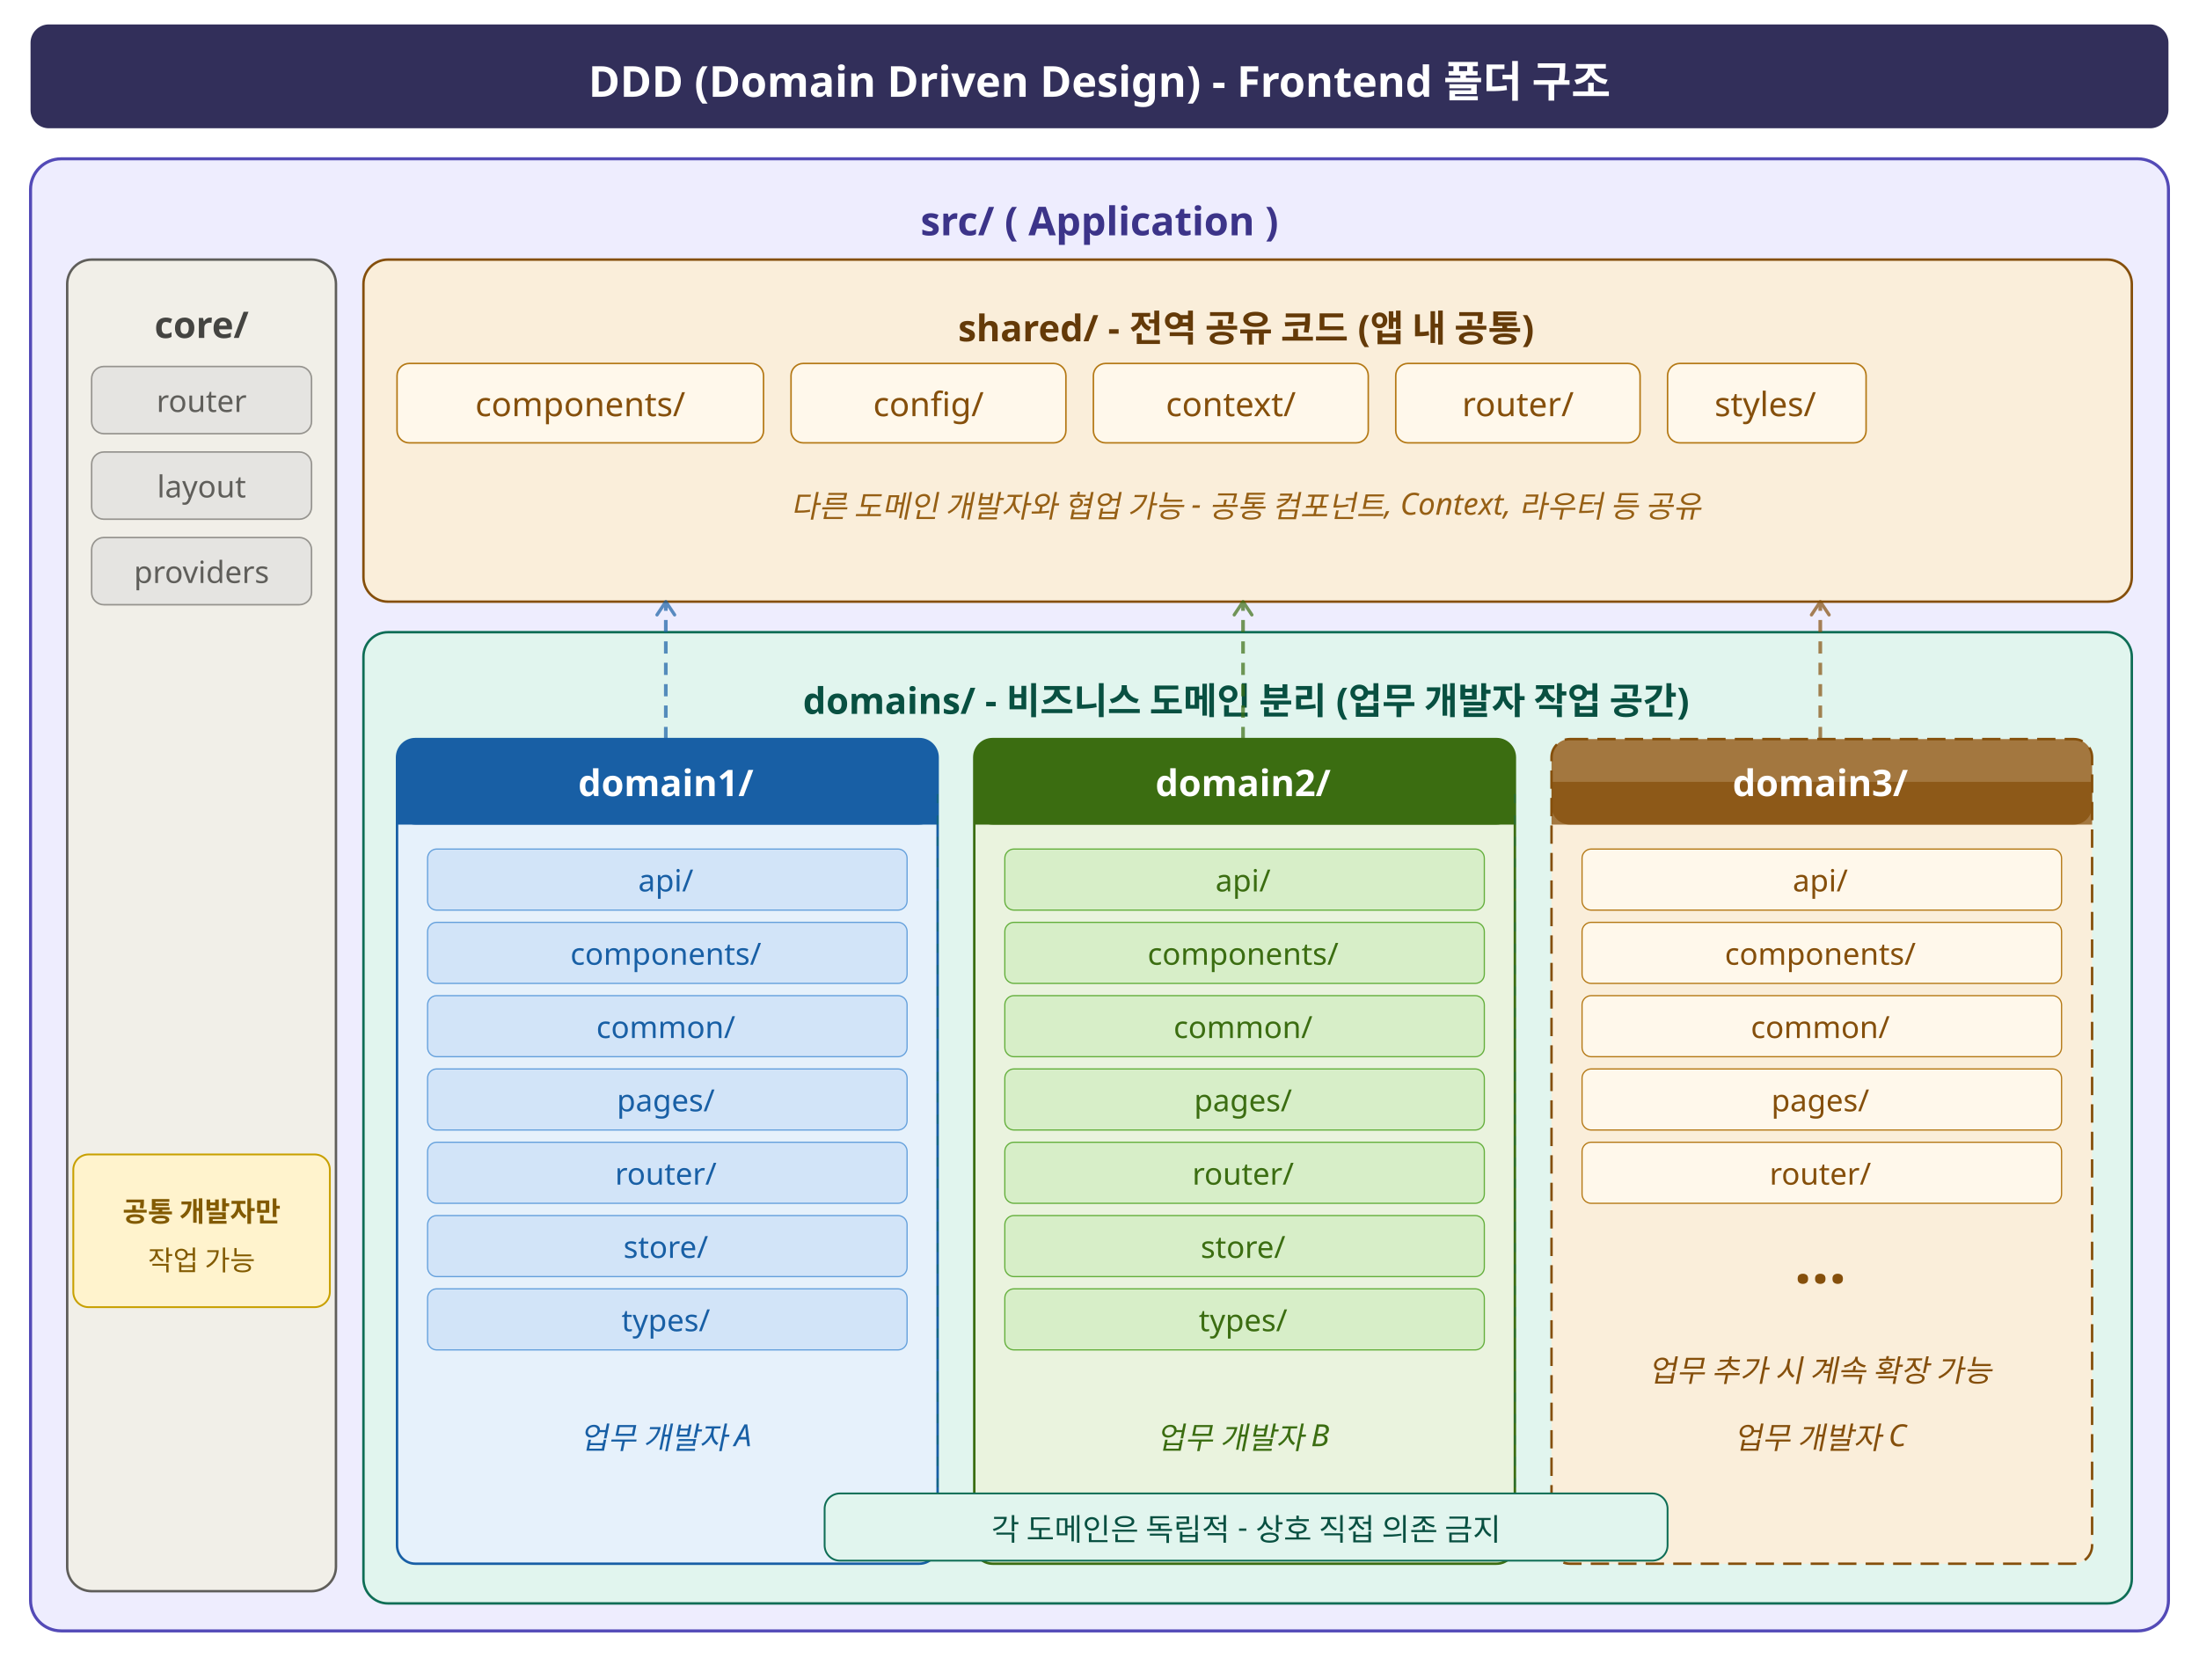
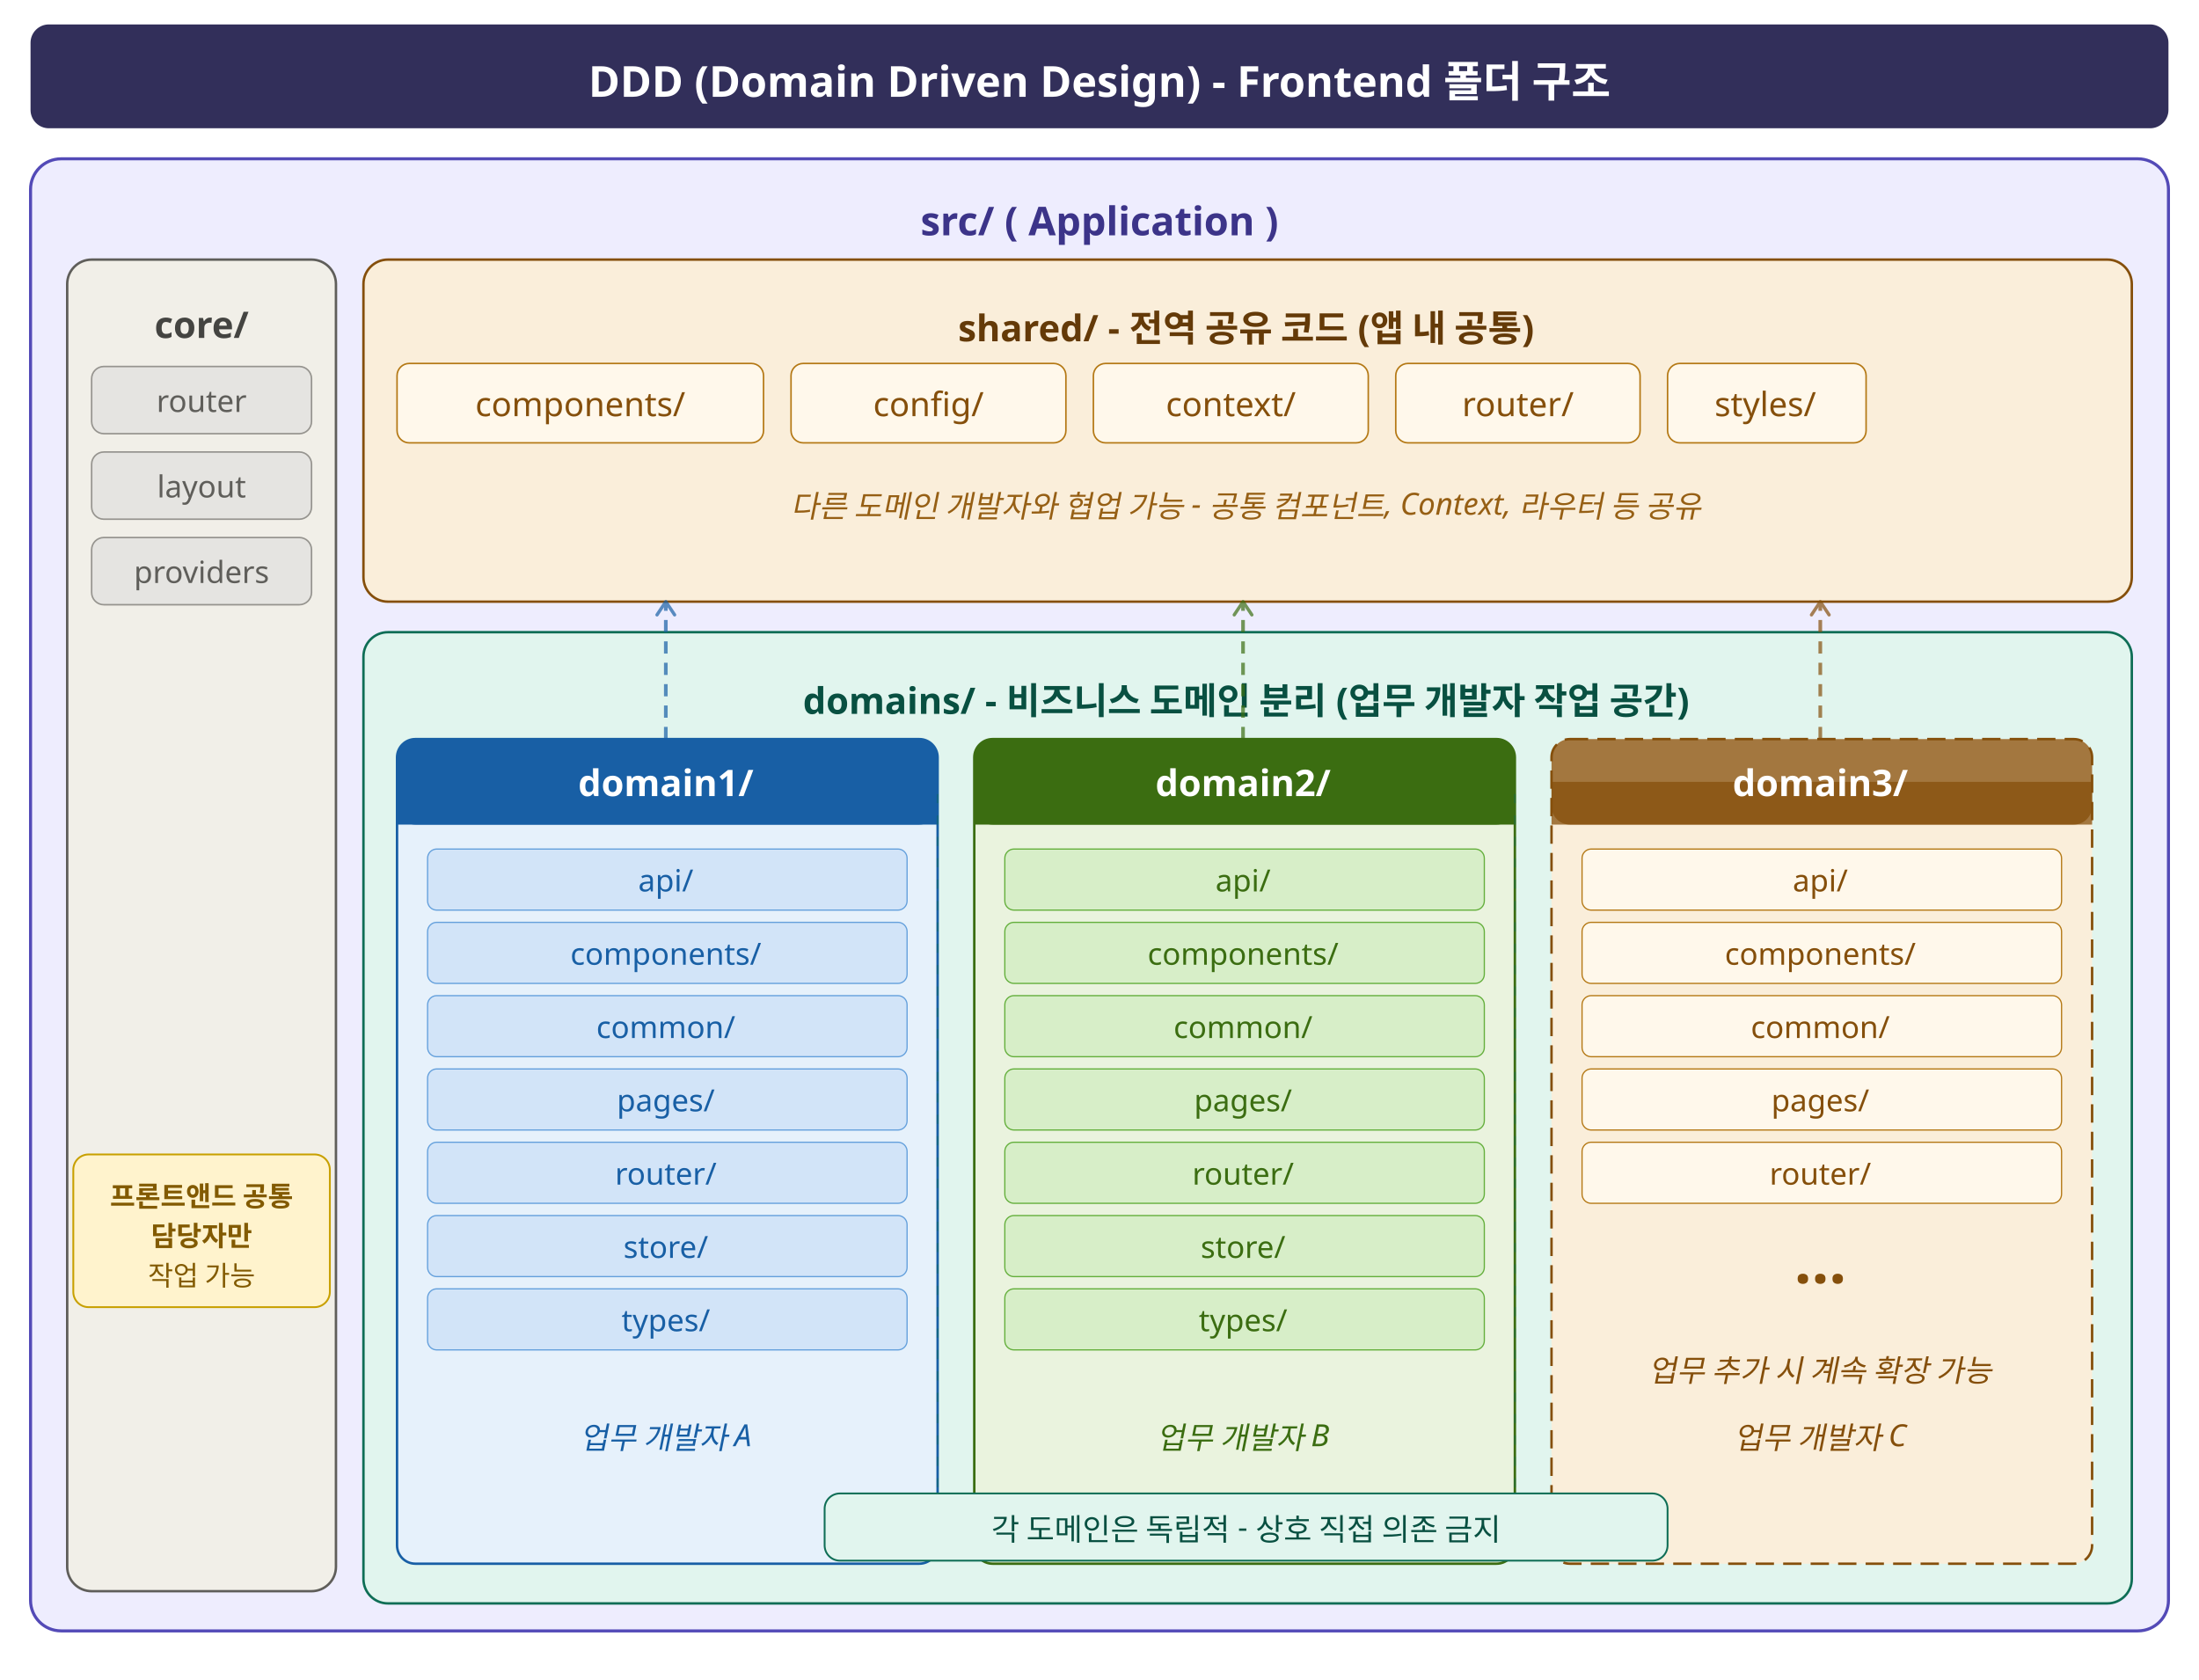
<svg xmlns="http://www.w3.org/2000/svg" width="100%" viewBox="0 0 720 550">
  <defs>
    <marker id="ddd-arrow" viewBox="0 0 10 10" refX="8" refY="5" markerWidth="6" markerHeight="6" orient="auto-start-reverse">
      <path d="M2 1L8 5L2 9" fill="none" stroke="context-stroke" stroke-width="1.5" stroke-linecap="round" stroke-linejoin="round" />
    </marker>
  </defs>
  <rect x="10" y="8" width="700" height="34" rx="6" style="fill:rgb(50,47,90);stroke:none;" />
  <text x="360" y="25" text-anchor="middle" dominant-baseline="central" style="fill:rgb(255,255,255);stroke:none;font-family:&quot;Segoe UI&quot;,-apple-system,BlinkMacSystemFont,sans-serif;font-size:14px;font-weight:600;text-anchor:middle;dominant-baseline:central;">DDD (Domain Driven Design) - Frontend 폴더 구조</text>
  <rect x="10" y="52" width="700" height="482" rx="10" style="fill:rgb(238,237,254);stroke:rgb(83,74,183);stroke-width:1px;" />
  <text x="360" y="72" text-anchor="middle" dominant-baseline="central" style="fill:rgb(60,52,137);stroke:none;font-family:&quot;Segoe UI&quot;,-apple-system,BlinkMacSystemFont,sans-serif;font-size:13px;font-weight:600;text-anchor:middle;dominant-baseline:central;">src/ ( Application )</text>
  <rect x="22" y="85" width="88" height="436" rx="8" style="fill:rgb(241,239,232);stroke:rgb(95,94,90);stroke-width:0.8px;" />
  <text x="66" y="106" text-anchor="middle" dominant-baseline="central" style="fill:rgb(68,68,65);stroke:none;font-family:&quot;Segoe UI&quot;,-apple-system,BlinkMacSystemFont,sans-serif;font-size:12px;font-weight:600;text-anchor:middle;dominant-baseline:central;">core/</text>
  <rect x="30" y="120" width="72" height="22" rx="4" style="fill:rgb(229,228,225);stroke:rgb(150,148,143);stroke-width:0.5px;" />
  <text x="66" y="131" text-anchor="middle" dominant-baseline="central" style="fill:rgb(95,94,90);stroke:none;font-family:&quot;Segoe UI&quot;,-apple-system,BlinkMacSystemFont,sans-serif;font-size:10px;font-weight:400;text-anchor:middle;dominant-baseline:central;">router</text>
  <rect x="30" y="148" width="72" height="22" rx="4" style="fill:rgb(229,228,225);stroke:rgb(150,148,143);stroke-width:0.5px;" />
  <text x="66" y="159" text-anchor="middle" dominant-baseline="central" style="fill:rgb(95,94,90);stroke:none;font-family:&quot;Segoe UI&quot;,-apple-system,BlinkMacSystemFont,sans-serif;font-size:10px;font-weight:400;text-anchor:middle;dominant-baseline:central;">layout</text>
  <rect x="30" y="176" width="72" height="22" rx="4" style="fill:rgb(229,228,225);stroke:rgb(150,148,143);stroke-width:0.5px;" />
  <text x="66" y="187" text-anchor="middle" dominant-baseline="central" style="fill:rgb(95,94,90);stroke:none;font-family:&quot;Segoe UI&quot;,-apple-system,BlinkMacSystemFont,sans-serif;font-size:10px;font-weight:400;text-anchor:middle;dominant-baseline:central;">providers</text>
  <rect x="24" y="378" width="84" height="50" rx="5" style="fill:rgb(255,243,205);stroke:rgb(200,160,0);stroke-width:0.6px;" />
-   <text x="66" y="396" text-anchor="middle" dominant-baseline="central" style="fill:rgb(130,90,0);stroke:none;font-family:&quot;Segoe UI&quot;,-apple-system,BlinkMacSystemFont,sans-serif;font-size:9px;font-weight:600;text-anchor:middle;dominant-baseline:central;">공통 개발자만</text>
-   <text x="66" y="412" text-anchor="middle" dominant-baseline="central" style="fill:rgb(130,90,0);stroke:none;font-family:&quot;Segoe UI&quot;,-apple-system,BlinkMacSystemFont,sans-serif;font-size:9px;font-weight:400;text-anchor:middle;dominant-baseline:central;">작업 가능</text>
+   <text x="66" y="391" text-anchor="middle" dominant-baseline="central" style="fill:rgb(130,90,0);stroke:none;font-family:&quot;Segoe UI&quot;,-apple-system,BlinkMacSystemFont,sans-serif;font-size:9px;font-weight:600;text-anchor:middle;dominant-baseline:central;">프론트앤드 공통</text>
+   <text x="66" y="404" text-anchor="middle" dominant-baseline="central" style="fill:rgb(130,90,0);stroke:none;font-family:&quot;Segoe UI&quot;,-apple-system,BlinkMacSystemFont,sans-serif;font-size:9px;font-weight:600;text-anchor:middle;dominant-baseline:central;">담당자만</text>
+   <text x="66" y="417" text-anchor="middle" dominant-baseline="central" style="fill:rgb(130,90,0);stroke:none;font-family:&quot;Segoe UI&quot;,-apple-system,BlinkMacSystemFont,sans-serif;font-size:9px;font-weight:400;text-anchor:middle;dominant-baseline:central;">작업 가능</text>
  <rect x="119" y="85" width="579" height="112" rx="8" style="fill:rgb(250,238,218);stroke:rgb(133,79,11);stroke-width:0.8px;" />
  <text x="408" y="106" text-anchor="middle" dominant-baseline="central" style="fill:rgb(100,58,8);stroke:none;font-family:&quot;Segoe UI&quot;,-apple-system,BlinkMacSystemFont,sans-serif;font-size:12px;font-weight:600;text-anchor:middle;dominant-baseline:central;">shared/ - 전역 공유 코드 (앱 내 공통)</text>
  <rect x="130" y="119" width="120" height="26" rx="4" style="fill:rgb(255,248,235);stroke:rgb(180,120,20);stroke-width:0.5px;" />
  <text x="190" y="132" text-anchor="middle" dominant-baseline="central" style="fill:rgb(133,79,11);stroke:none;font-family:&quot;Segoe UI&quot;,-apple-system,BlinkMacSystemFont,sans-serif;font-size:11px;font-weight:400;text-anchor:middle;dominant-baseline:central;">components/</text>
  <rect x="259" y="119" width="90" height="26" rx="4" style="fill:rgb(255,248,235);stroke:rgb(180,120,20);stroke-width:0.5px;" />
  <text x="304" y="132" text-anchor="middle" dominant-baseline="central" style="fill:rgb(133,79,11);stroke:none;font-family:&quot;Segoe UI&quot;,-apple-system,BlinkMacSystemFont,sans-serif;font-size:11px;font-weight:400;text-anchor:middle;dominant-baseline:central;">config/</text>
  <rect x="358" y="119" width="90" height="26" rx="4" style="fill:rgb(255,248,235);stroke:rgb(180,120,20);stroke-width:0.5px;" />
  <text x="403" y="132" text-anchor="middle" dominant-baseline="central" style="fill:rgb(133,79,11);stroke:none;font-family:&quot;Segoe UI&quot;,-apple-system,BlinkMacSystemFont,sans-serif;font-size:11px;font-weight:400;text-anchor:middle;dominant-baseline:central;">context/</text>
  <rect x="457" y="119" width="80" height="26" rx="4" style="fill:rgb(255,248,235);stroke:rgb(180,120,20);stroke-width:0.5px;" />
  <text x="497" y="132" text-anchor="middle" dominant-baseline="central" style="fill:rgb(133,79,11);stroke:none;font-family:&quot;Segoe UI&quot;,-apple-system,BlinkMacSystemFont,sans-serif;font-size:11px;font-weight:400;text-anchor:middle;dominant-baseline:central;">router/</text>
  <rect x="546" y="119" width="65" height="26" rx="4" style="fill:rgb(255,248,235);stroke:rgb(180,120,20);stroke-width:0.5px;" />
  <text x="578" y="132" text-anchor="middle" dominant-baseline="central" style="fill:rgb(133,79,11);stroke:none;font-family:&quot;Segoe UI&quot;,-apple-system,BlinkMacSystemFont,sans-serif;font-size:11px;font-weight:400;text-anchor:middle;dominant-baseline:central;">styles/</text>
  <text x="408" y="165" text-anchor="middle" dominant-baseline="central" style="fill:rgb(150,95,20);stroke:none;font-family:&quot;Segoe UI&quot;,-apple-system,BlinkMacSystemFont,sans-serif;font-size:10px;font-weight:400;font-style:italic;text-anchor:middle;dominant-baseline:central;">다른 도메인 개발자와 협업 가능 - 공통 컴포넌트, Context, 라우터 등 공유</text>
  <rect x="119" y="207" width="579" height="318" rx="8" style="fill:rgb(225,245,238);stroke:rgb(15,110,86);stroke-width:0.8px;" />
  <text x="408" y="228" text-anchor="middle" dominant-baseline="central" style="fill:rgb(8,80,65);stroke:none;font-family:&quot;Segoe UI&quot;,-apple-system,BlinkMacSystemFont,sans-serif;font-size:12px;font-weight:600;text-anchor:middle;dominant-baseline:central;">domains/ - 비즈니스 도메인 분리 (업무 개발자 작업 공간)</text>
  <rect x="130" y="242" width="177" height="270" rx="6" style="fill:rgb(230,241,251);stroke:rgb(24,95,165);stroke-width:0.8px;" />
  <rect x="130" y="242" width="177" height="28" rx="6" style="fill:rgb(24,95,165);stroke:none;" />
  <rect x="130" y="256" width="177" height="14" style="fill:rgb(24,95,165);stroke:none;" />
  <text x="218" y="256" text-anchor="middle" dominant-baseline="central" style="fill:rgb(255,255,255);stroke:none;font-family:&quot;Segoe UI&quot;,-apple-system,BlinkMacSystemFont,sans-serif;font-size:12px;font-weight:600;text-anchor:middle;dominant-baseline:central;">domain1/</text>
  <rect x="140" y="278" width="157" height="20" rx="3" style="fill:rgb(210,228,248);stroke:rgb(100,160,220);stroke-width:0.4px;" />
  <text x="218" y="288" text-anchor="middle" dominant-baseline="central" style="fill:rgb(24,95,165);stroke:none;font-family:&quot;Segoe UI&quot;,-apple-system,BlinkMacSystemFont,sans-serif;font-size:10px;font-weight:400;text-anchor:middle;dominant-baseline:central;">api/</text>
  <rect x="140" y="302" width="157" height="20" rx="3" style="fill:rgb(210,228,248);stroke:rgb(100,160,220);stroke-width:0.4px;" />
  <text x="218" y="312" text-anchor="middle" dominant-baseline="central" style="fill:rgb(24,95,165);stroke:none;font-family:&quot;Segoe UI&quot;,-apple-system,BlinkMacSystemFont,sans-serif;font-size:10px;font-weight:400;text-anchor:middle;dominant-baseline:central;">components/</text>
  <rect x="140" y="326" width="157" height="20" rx="3" style="fill:rgb(210,228,248);stroke:rgb(100,160,220);stroke-width:0.4px;" />
  <text x="218" y="336" text-anchor="middle" dominant-baseline="central" style="fill:rgb(24,95,165);stroke:none;font-family:&quot;Segoe UI&quot;,-apple-system,BlinkMacSystemFont,sans-serif;font-size:10px;font-weight:400;text-anchor:middle;dominant-baseline:central;">common/</text>
  <rect x="140" y="350" width="157" height="20" rx="3" style="fill:rgb(210,228,248);stroke:rgb(100,160,220);stroke-width:0.4px;" />
  <text x="218" y="360" text-anchor="middle" dominant-baseline="central" style="fill:rgb(24,95,165);stroke:none;font-family:&quot;Segoe UI&quot;,-apple-system,BlinkMacSystemFont,sans-serif;font-size:10px;font-weight:400;text-anchor:middle;dominant-baseline:central;">pages/</text>
  <rect x="140" y="374" width="157" height="20" rx="3" style="fill:rgb(210,228,248);stroke:rgb(100,160,220);stroke-width:0.4px;" />
  <text x="218" y="384" text-anchor="middle" dominant-baseline="central" style="fill:rgb(24,95,165);stroke:none;font-family:&quot;Segoe UI&quot;,-apple-system,BlinkMacSystemFont,sans-serif;font-size:10px;font-weight:400;text-anchor:middle;dominant-baseline:central;">router/</text>
  <rect x="140" y="398" width="157" height="20" rx="3" style="fill:rgb(210,228,248);stroke:rgb(100,160,220);stroke-width:0.4px;" />
  <text x="218" y="408" text-anchor="middle" dominant-baseline="central" style="fill:rgb(24,95,165);stroke:none;font-family:&quot;Segoe UI&quot;,-apple-system,BlinkMacSystemFont,sans-serif;font-size:10px;font-weight:400;text-anchor:middle;dominant-baseline:central;">store/</text>
  <rect x="140" y="422" width="157" height="20" rx="3" style="fill:rgb(210,228,248);stroke:rgb(100,160,220);stroke-width:0.4px;" />
  <text x="218" y="432" text-anchor="middle" dominant-baseline="central" style="fill:rgb(24,95,165);stroke:none;font-family:&quot;Segoe UI&quot;,-apple-system,BlinkMacSystemFont,sans-serif;font-size:10px;font-weight:400;text-anchor:middle;dominant-baseline:central;">types/</text>
  <text x="218" y="470" text-anchor="middle" dominant-baseline="central" style="fill:rgb(24,95,165);stroke:none;font-family:&quot;Segoe UI&quot;,-apple-system,BlinkMacSystemFont,sans-serif;font-size:10px;font-weight:400;font-style:italic;text-anchor:middle;dominant-baseline:central;">업무 개발자 A</text>
  <rect x="319" y="242" width="177" height="270" rx="6" style="fill:rgb(234,243,222);stroke:rgb(59,109,17);stroke-width:0.8px;" />
  <rect x="319" y="242" width="177" height="28" rx="6" style="fill:rgb(59,109,17);stroke:none;" />
  <rect x="319" y="256" width="177" height="14" style="fill:rgb(59,109,17);stroke:none;" />
  <text x="407" y="256" text-anchor="middle" dominant-baseline="central" style="fill:rgb(255,255,255);stroke:none;font-family:&quot;Segoe UI&quot;,-apple-system,BlinkMacSystemFont,sans-serif;font-size:12px;font-weight:600;text-anchor:middle;dominant-baseline:central;">domain2/</text>
  <rect x="329" y="278" width="157" height="20" rx="3" style="fill:rgb(215,238,200);stroke:rgb(100,175,60);stroke-width:0.4px;" />
  <text x="407" y="288" text-anchor="middle" dominant-baseline="central" style="fill:rgb(59,109,17);stroke:none;font-family:&quot;Segoe UI&quot;,-apple-system,BlinkMacSystemFont,sans-serif;font-size:10px;font-weight:400;text-anchor:middle;dominant-baseline:central;">api/</text>
  <rect x="329" y="302" width="157" height="20" rx="3" style="fill:rgb(215,238,200);stroke:rgb(100,175,60);stroke-width:0.4px;" />
  <text x="407" y="312" text-anchor="middle" dominant-baseline="central" style="fill:rgb(59,109,17);stroke:none;font-family:&quot;Segoe UI&quot;,-apple-system,BlinkMacSystemFont,sans-serif;font-size:10px;font-weight:400;text-anchor:middle;dominant-baseline:central;">components/</text>
  <rect x="329" y="326" width="157" height="20" rx="3" style="fill:rgb(215,238,200);stroke:rgb(100,175,60);stroke-width:0.4px;" />
  <text x="407" y="336" text-anchor="middle" dominant-baseline="central" style="fill:rgb(59,109,17);stroke:none;font-family:&quot;Segoe UI&quot;,-apple-system,BlinkMacSystemFont,sans-serif;font-size:10px;font-weight:400;text-anchor:middle;dominant-baseline:central;">common/</text>
  <rect x="329" y="350" width="157" height="20" rx="3" style="fill:rgb(215,238,200);stroke:rgb(100,175,60);stroke-width:0.4px;" />
  <text x="407" y="360" text-anchor="middle" dominant-baseline="central" style="fill:rgb(59,109,17);stroke:none;font-family:&quot;Segoe UI&quot;,-apple-system,BlinkMacSystemFont,sans-serif;font-size:10px;font-weight:400;text-anchor:middle;dominant-baseline:central;">pages/</text>
  <rect x="329" y="374" width="157" height="20" rx="3" style="fill:rgb(215,238,200);stroke:rgb(100,175,60);stroke-width:0.4px;" />
  <text x="407" y="384" text-anchor="middle" dominant-baseline="central" style="fill:rgb(59,109,17);stroke:none;font-family:&quot;Segoe UI&quot;,-apple-system,BlinkMacSystemFont,sans-serif;font-size:10px;font-weight:400;text-anchor:middle;dominant-baseline:central;">router/</text>
  <rect x="329" y="398" width="157" height="20" rx="3" style="fill:rgb(215,238,200);stroke:rgb(100,175,60);stroke-width:0.4px;" />
  <text x="407" y="408" text-anchor="middle" dominant-baseline="central" style="fill:rgb(59,109,17);stroke:none;font-family:&quot;Segoe UI&quot;,-apple-system,BlinkMacSystemFont,sans-serif;font-size:10px;font-weight:400;text-anchor:middle;dominant-baseline:central;">store/</text>
  <rect x="329" y="422" width="157" height="20" rx="3" style="fill:rgb(215,238,200);stroke:rgb(100,175,60);stroke-width:0.4px;" />
  <text x="407" y="432" text-anchor="middle" dominant-baseline="central" style="fill:rgb(59,109,17);stroke:none;font-family:&quot;Segoe UI&quot;,-apple-system,BlinkMacSystemFont,sans-serif;font-size:10px;font-weight:400;text-anchor:middle;dominant-baseline:central;">types/</text>
  <text x="407" y="470" text-anchor="middle" dominant-baseline="central" style="fill:rgb(59,109,17);stroke:none;font-family:&quot;Segoe UI&quot;,-apple-system,BlinkMacSystemFont,sans-serif;font-size:10px;font-weight:400;font-style:italic;text-anchor:middle;dominant-baseline:central;">업무 개발자 B</text>
  <rect x="508" y="242" width="177" height="270" rx="6" style="fill:rgb(250,238,218);stroke:rgb(133,79,11);stroke-width:0.8px;stroke-dasharray:6,3;" />
  <rect x="508" y="242" width="177" height="28" rx="6" style="fill:rgb(133,79,11);stroke:none;opacity:0.75;" />
  <rect x="508" y="256" width="177" height="14" style="fill:rgb(133,79,11);stroke:none;opacity:0.75;" />
  <text x="596" y="256" text-anchor="middle" dominant-baseline="central" style="fill:rgb(255,255,255);stroke:none;font-family:&quot;Segoe UI&quot;,-apple-system,BlinkMacSystemFont,sans-serif;font-size:12px;font-weight:600;text-anchor:middle;dominant-baseline:central;">domain3/</text>
  <rect x="518" y="278" width="157" height="20" rx="3" style="fill:rgb(255,248,235);stroke:rgb(180,120,20);stroke-width:0.4px;" />
  <text x="596" y="288" text-anchor="middle" dominant-baseline="central" style="fill:rgb(133,79,11);stroke:none;font-family:&quot;Segoe UI&quot;,-apple-system,BlinkMacSystemFont,sans-serif;font-size:10px;font-weight:400;text-anchor:middle;dominant-baseline:central;">api/</text>
  <rect x="518" y="302" width="157" height="20" rx="3" style="fill:rgb(255,248,235);stroke:rgb(180,120,20);stroke-width:0.4px;" />
  <text x="596" y="312" text-anchor="middle" dominant-baseline="central" style="fill:rgb(133,79,11);stroke:none;font-family:&quot;Segoe UI&quot;,-apple-system,BlinkMacSystemFont,sans-serif;font-size:10px;font-weight:400;text-anchor:middle;dominant-baseline:central;">components/</text>
  <rect x="518" y="326" width="157" height="20" rx="3" style="fill:rgb(255,248,235);stroke:rgb(180,120,20);stroke-width:0.4px;" />
  <text x="596" y="336" text-anchor="middle" dominant-baseline="central" style="fill:rgb(133,79,11);stroke:none;font-family:&quot;Segoe UI&quot;,-apple-system,BlinkMacSystemFont,sans-serif;font-size:10px;font-weight:400;text-anchor:middle;dominant-baseline:central;">common/</text>
  <rect x="518" y="350" width="157" height="20" rx="3" style="fill:rgb(255,248,235);stroke:rgb(180,120,20);stroke-width:0.4px;" />
  <text x="596" y="360" text-anchor="middle" dominant-baseline="central" style="fill:rgb(133,79,11);stroke:none;font-family:&quot;Segoe UI&quot;,-apple-system,BlinkMacSystemFont,sans-serif;font-size:10px;font-weight:400;text-anchor:middle;dominant-baseline:central;">pages/</text>
  <rect x="518" y="374" width="157" height="20" rx="3" style="fill:rgb(255,248,235);stroke:rgb(180,120,20);stroke-width:0.4px;" />
  <text x="596" y="384" text-anchor="middle" dominant-baseline="central" style="fill:rgb(133,79,11);stroke:none;font-family:&quot;Segoe UI&quot;,-apple-system,BlinkMacSystemFont,sans-serif;font-size:10px;font-weight:400;text-anchor:middle;dominant-baseline:central;">router/</text>
  <text x="596" y="418" text-anchor="middle" dominant-baseline="central" style="fill:rgb(133,79,11);stroke:none;font-family:&quot;Segoe UI&quot;,-apple-system,BlinkMacSystemFont,sans-serif;font-size:20px;font-weight:700;text-anchor:middle;dominant-baseline:central;">···</text>
  <text x="596" y="448" text-anchor="middle" dominant-baseline="central" style="fill:rgb(133,79,11);stroke:none;font-family:&quot;Segoe UI&quot;,-apple-system,BlinkMacSystemFont,sans-serif;font-size:10px;font-weight:400;font-style:italic;text-anchor:middle;dominant-baseline:central;">업무 추가 시 계속 확장 가능</text>
  <text x="596" y="470" text-anchor="middle" dominant-baseline="central" style="fill:rgb(133,79,11);stroke:none;font-family:&quot;Segoe UI&quot;,-apple-system,BlinkMacSystemFont,sans-serif;font-size:10px;font-weight:400;font-style:italic;text-anchor:middle;dominant-baseline:central;">업무 개발자 C</text>
  <line x1="218" y1="242" x2="218" y2="197" stroke="rgb(24,95,165)" stroke-width="1.2" stroke-dasharray="4,3" marker-end="url(#ddd-arrow)" opacity="0.7" style="fill:none;" />
  <line x1="407" y1="242" x2="407" y2="197" stroke="rgb(59,109,17)" stroke-width="1.2" stroke-dasharray="4,3" marker-end="url(#ddd-arrow)" opacity="0.7" style="fill:none;" />
  <line x1="596" y1="242" x2="596" y2="197" stroke="rgb(133,79,11)" stroke-width="1.2" stroke-dasharray="4,3" marker-end="url(#ddd-arrow)" opacity="0.7" style="fill:none;" />
  <line x1="307" y1="260" x2="307" y2="500" stroke="rgb(15,110,86)" stroke-width="0.6" stroke-dasharray="3,4" opacity="0.4" style="fill:none;" />
  <line x1="496" y1="260" x2="496" y2="500" stroke="rgb(15,110,86)" stroke-width="0.6" stroke-dasharray="3,4" opacity="0.4" style="fill:none;" />
  <rect x="270" y="489" width="276" height="22" rx="5" style="fill:rgb(225,245,238);stroke:rgb(15,110,86);stroke-width:0.6px;" />
  <text x="408" y="500" text-anchor="middle" dominant-baseline="central" style="fill:rgb(8,80,65);stroke:none;font-family:&quot;Segoe UI&quot;,-apple-system,BlinkMacSystemFont,sans-serif;font-size:10px;font-weight:500;text-anchor:middle;dominant-baseline:central;">각 도메인은 독립적 - 상호 직접 의존 금지</text>
</svg>
